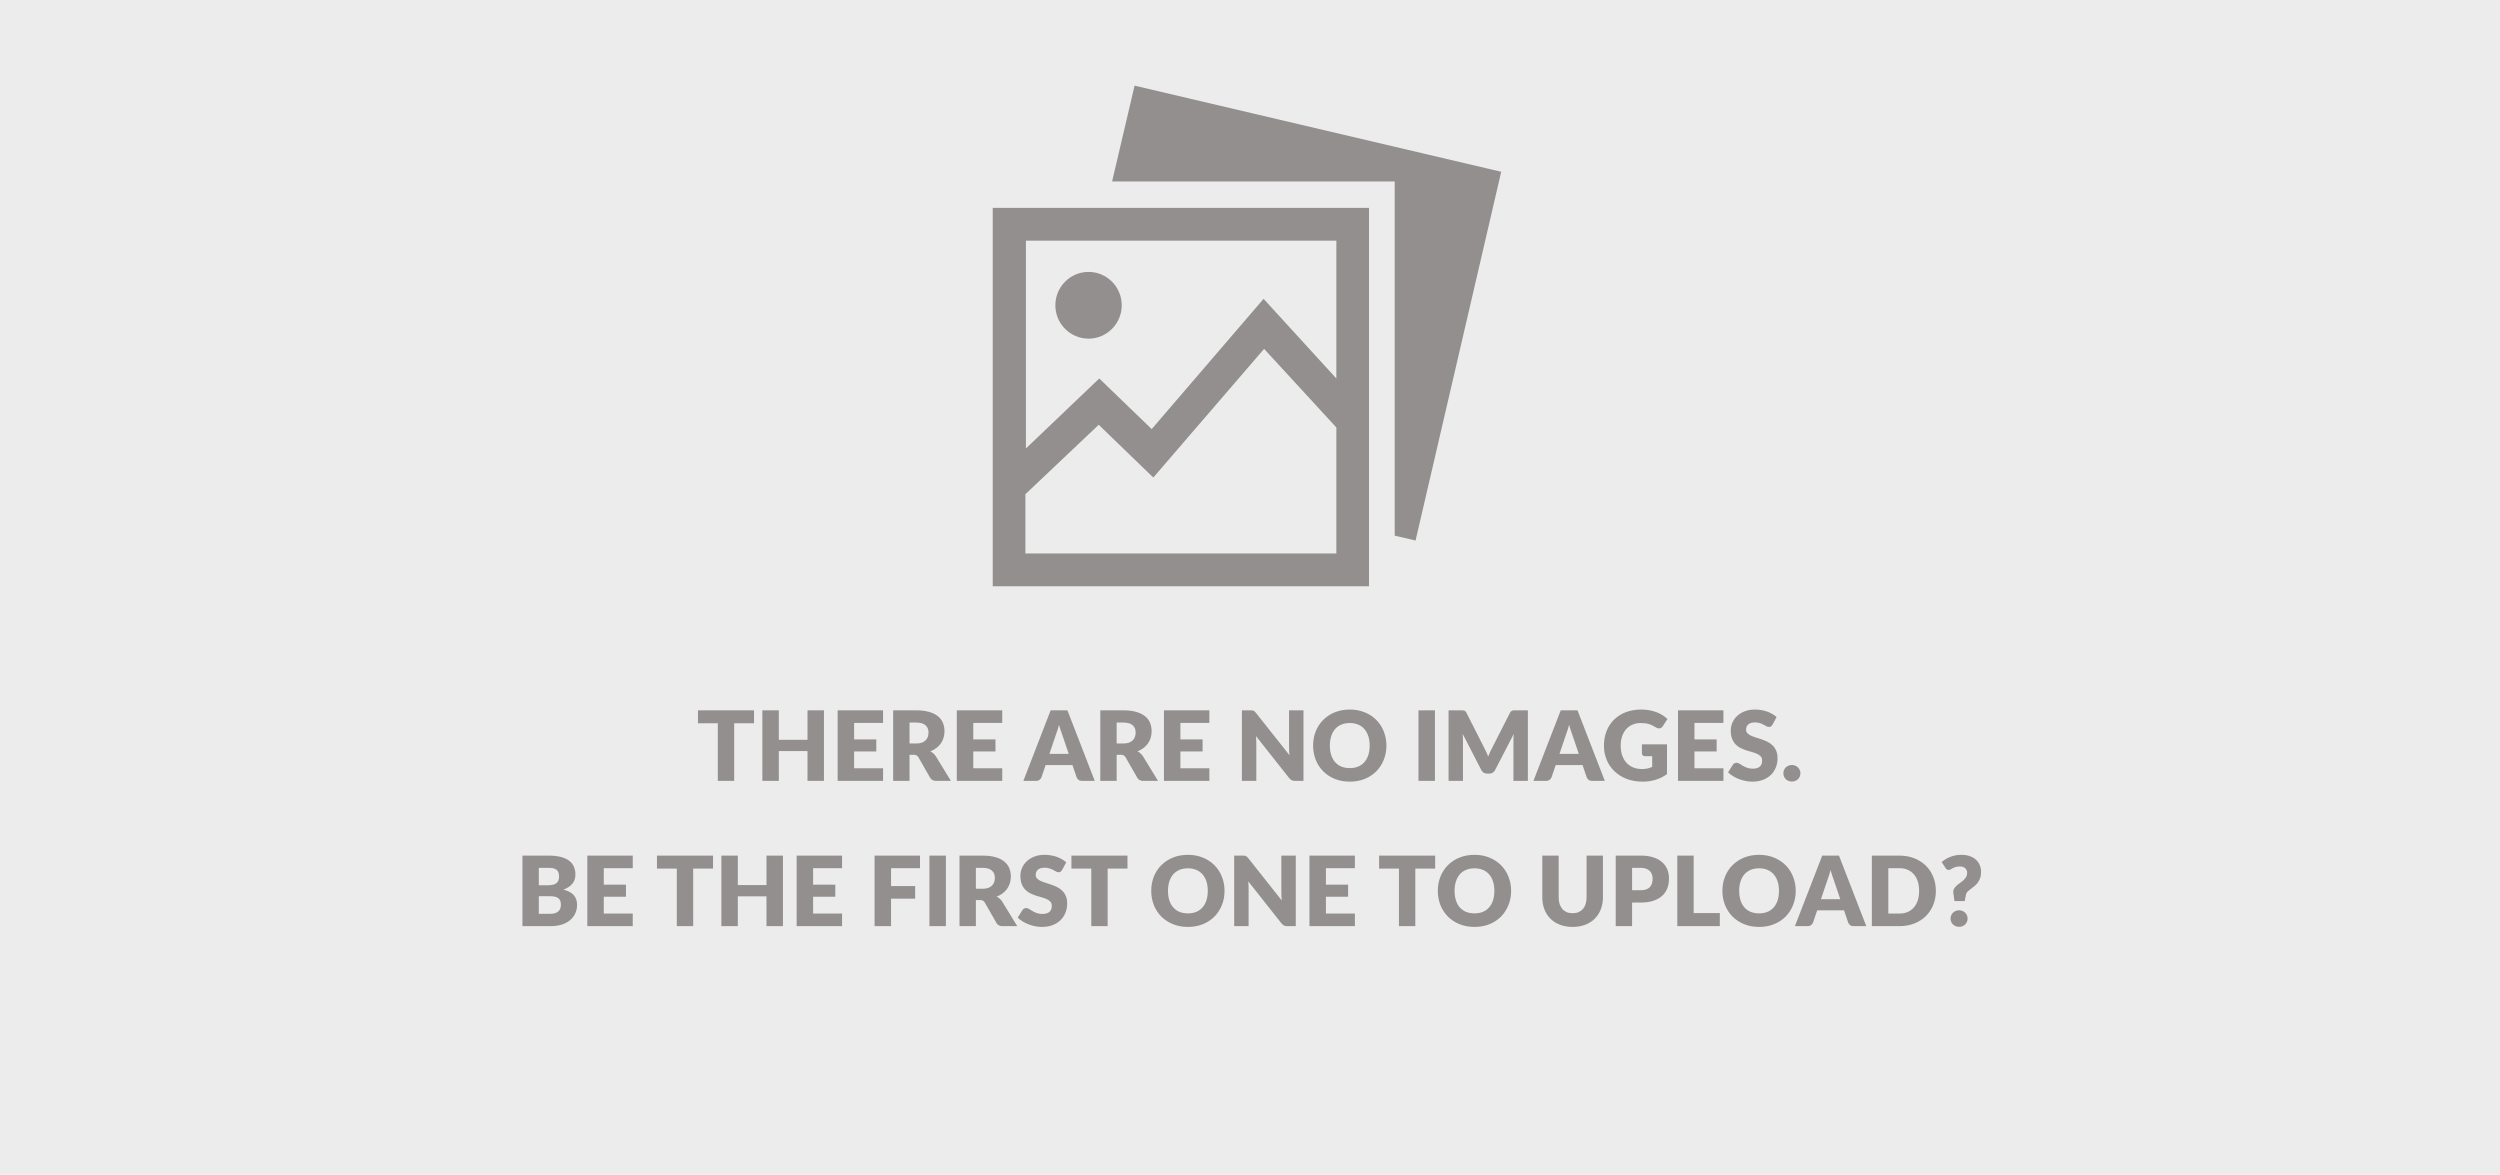
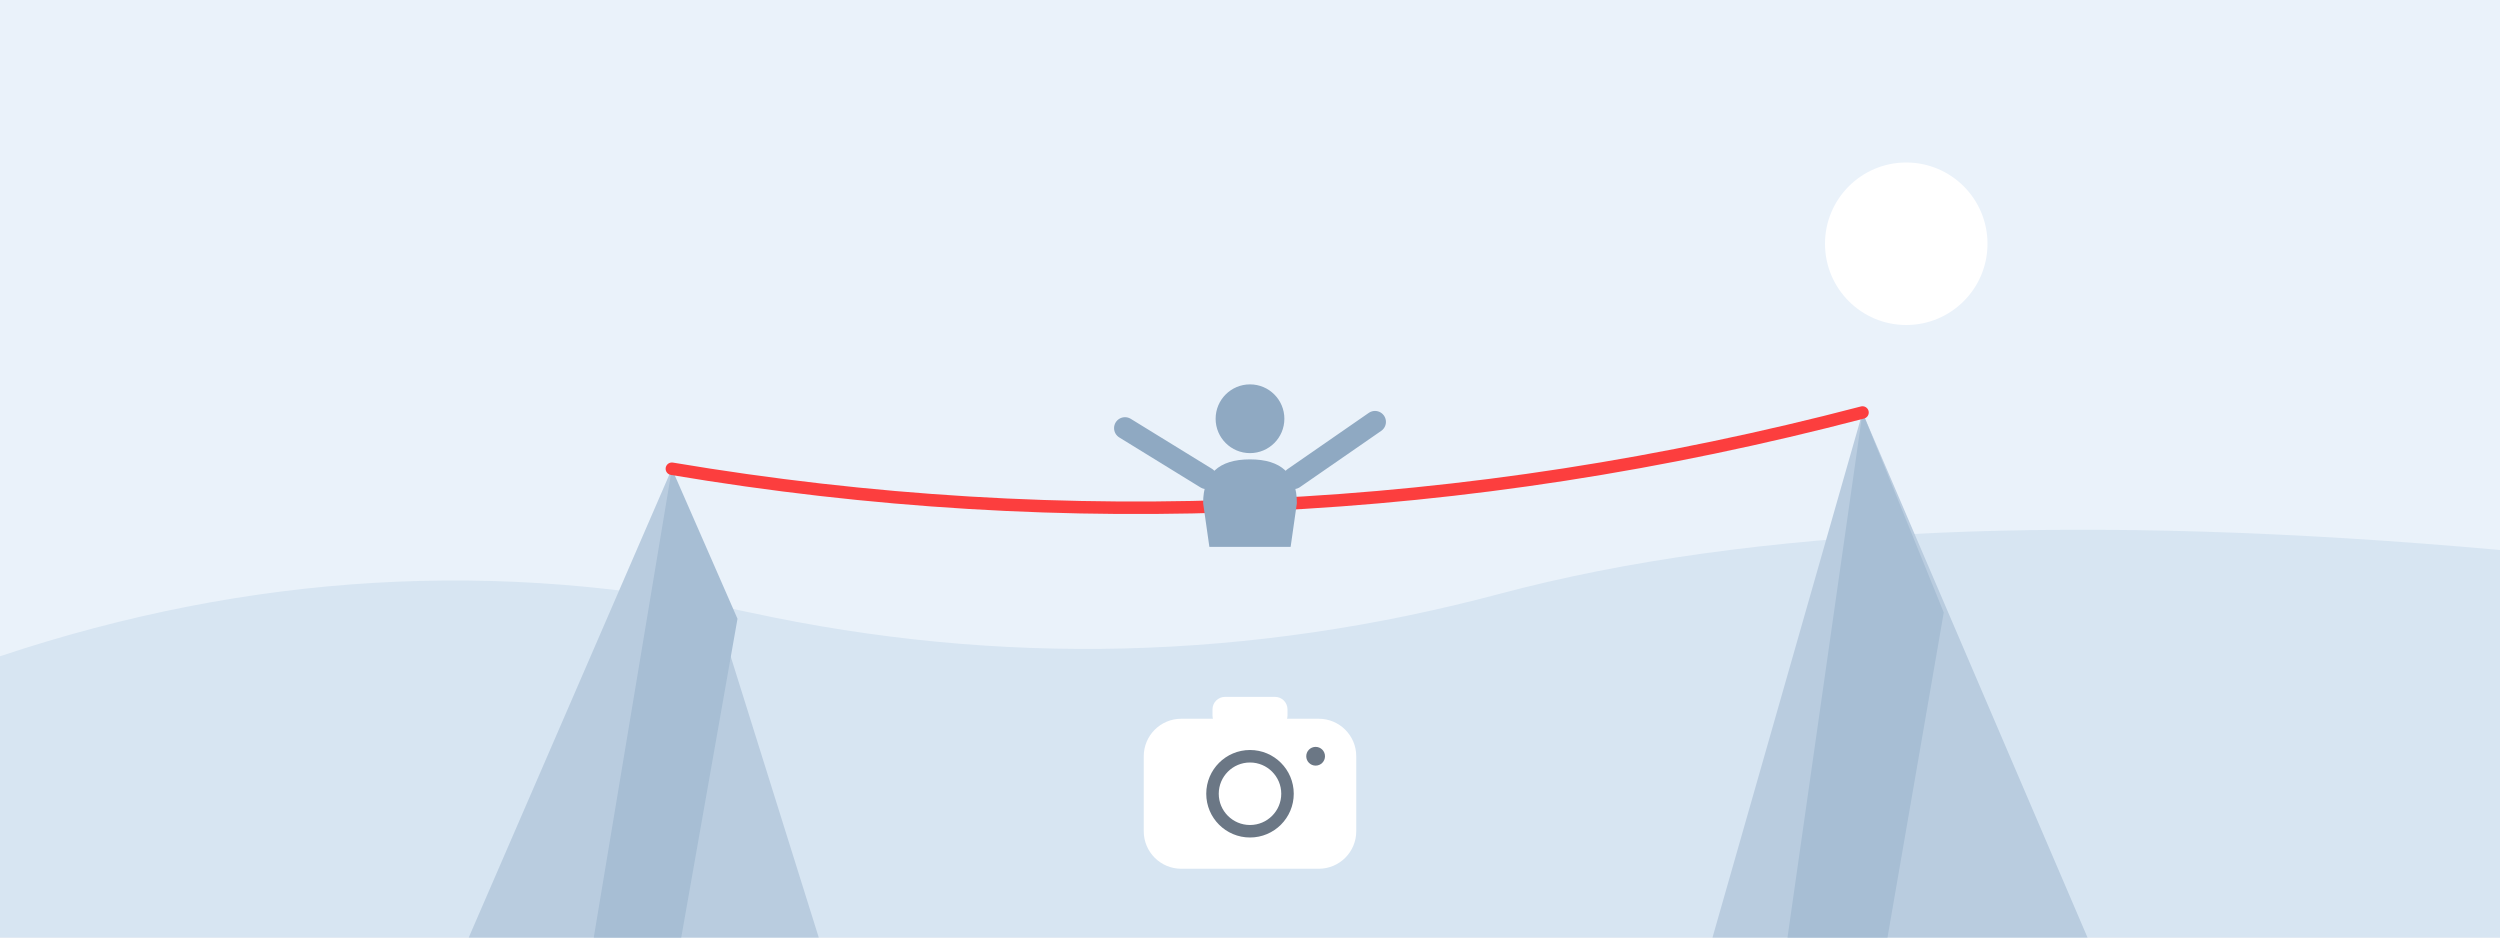
- <svg xmlns="http://www.w3.org/2000/svg" width="413" height="194" fill="none">
-   <g clip-path="url(#prefix__clip0_11_2)">
-     <path fill="#ECECEC" d="M0 0h413v194H0z" />
-     <g clip-path="url(#prefix__clip1_11_2)" fill="#938F8F">
-       <path d="M187.432 14.149l-3.714 15.829h46.686v58.515l3.448.8L248 28.377l-60.568-14.228z" />
-       <path d="M164 96.852h62.16V34.335H164v62.517zm5.394-57.092h51.372v22.765l-12.025-13.16-18.48 21.52-8.665-8.36-12.114 11.561V39.76h-.088zm0 41.885l12.113-11.471 9.019 8.714 18.303-21.254 11.937 12.984v20.81h-51.372v-9.783z" />
-       <path d="M185.309 50.431c0 3.045-2.454 5.514-5.482 5.514-3.027 0-5.482-2.469-5.482-5.514 0-3.044 2.455-5.513 5.482-5.513 3.028 0 5.482 2.468 5.482 5.513z" />
-     </g>
-     <path d="M124.567 119.488h-3.28V129h-2.704v-9.512h-3.28v-2.144h9.264v2.144zm11.55-2.144V129h-2.72v-4.928h-4.736V129h-2.72v-11.656h2.72v4.872h4.736v-4.872h2.72zm4.981 2.08v2.72h3.664v2h-3.664v2.776h4.784V129h-7.504v-11.656h7.504v2.08h-4.784zm10.244 3.4c.368 0 .68-.045.936-.136a1.74 1.74 0 00.64-.392c.165-.165.285-.357.36-.576.075-.224.112-.464.112-.72 0-.512-.168-.912-.504-1.2-.331-.288-.845-.432-1.544-.432h-1.088v3.456h1.088zm5.744 6.176h-2.448c-.453 0-.779-.171-.976-.512l-1.936-3.384a.901.901 0 00-.304-.312c-.112-.069-.272-.104-.48-.104h-.688V129h-2.704v-11.656h3.792c.843 0 1.56.088 2.152.264.597.171 1.083.411 1.456.72.379.309.653.675.824 1.096.171.421.256.88.256 1.376 0 .379-.051.736-.152 1.072a3.365 3.365 0 01-.448.936 3.411 3.411 0 01-.736.76 3.833 3.833 0 01-1 .552c.176.091.341.205.496.344.155.133.293.293.416.48l2.48 4.056zm3.7-9.576v2.72h3.664v2h-3.664v2.776h4.783V129h-7.503v-11.656h7.503v2.08h-4.783zm15.768 5.12l-1.08-3.192c-.08-.203-.166-.44-.256-.712a21.713 21.713 0 01-.272-.896 12.951 12.951 0 01-.512 1.624l-1.072 3.176h3.192zM180.85 129h-2.096c-.235 0-.424-.053-.568-.16a1.064 1.064 0 01-.328-.424l-.688-2.032h-4.432l-.688 2.032a1.001 1.001 0 01-.32.408.882.882 0 01-.56.176h-2.112l4.512-11.656h2.768L180.85 129zm4.711-6.176c.368 0 .68-.045.936-.136.261-.096.474-.227.64-.392.165-.165.285-.357.36-.576.074-.224.112-.464.112-.72 0-.512-.168-.912-.504-1.2-.331-.288-.846-.432-1.544-.432h-1.088v3.456h1.088zm5.744 6.176h-2.448c-.454 0-.779-.171-.976-.512l-1.936-3.384a.901.901 0 00-.304-.312c-.112-.069-.272-.104-.48-.104h-.688V129h-2.704v-11.656h3.792c.842 0 1.56.088 2.152.264.597.171 1.082.411 1.456.72.378.309.653.675.824 1.096.17.421.256.88.256 1.376 0 .379-.051.736-.152 1.072a3.393 3.393 0 01-.448.936 3.433 3.433 0 01-.736.76 3.85 3.85 0 01-1 .552c.176.091.341.205.496.344.154.133.293.293.416.48l2.48 4.056zm3.699-9.576v2.72h3.664v2h-3.664v2.776h4.784V129h-7.504v-11.656h7.504v2.08h-4.784zm20.331-2.08V129h-1.408c-.208 0-.384-.032-.528-.096a1.366 1.366 0 01-.416-.352l-5.496-6.952c.022.208.035.411.04.608.011.192.016.373.016.544V129h-2.384v-11.656h1.424c.118 0 .216.005.296.016a.69.69 0 01.216.064.646.646 0 01.184.12c.059.053.126.125.2.216l5.544 7a10.393 10.393 0 01-.072-1.248v-6.168h2.384zm13.702 5.824c0 .843-.147 1.627-.44 2.352a5.668 5.668 0 01-1.224 1.896 5.664 5.664 0 01-1.912 1.256c-.742.304-1.566.456-2.472.456-.907 0-1.734-.152-2.48-.456a5.739 5.739 0 01-1.92-1.256 5.767 5.767 0 01-1.232-1.896 6.313 6.313 0 01-.432-2.352c0-.843.144-1.627.432-2.352a5.67 5.67 0 011.232-1.888 5.739 5.739 0 011.92-1.256c.746-.304 1.573-.456 2.48-.456.906 0 1.73.155 2.472.464a5.664 5.664 0 011.912 1.256 5.575 5.575 0 011.224 1.888 6.2 6.2 0 01.44 2.344zm-2.768 0c0-.576-.075-1.093-.224-1.552a3.277 3.277 0 00-.648-1.176 2.753 2.753 0 00-1.024-.736 3.535 3.535 0 00-1.384-.256c-.523 0-.99.085-1.4.256-.406.171-.75.416-1.032.736a3.31 3.31 0 00-.64 1.176c-.15.459-.224.976-.224 1.552 0 .581.074 1.104.224 1.568.149.459.362.848.64 1.168.282.32.626.565 1.032.736.41.165.877.248 1.4.248.517 0 .978-.083 1.384-.248a2.753 2.753 0 001.024-.736c.282-.32.498-.709.648-1.168.149-.464.224-.987.224-1.568zM237.051 129h-2.72v-11.656h2.72V129zm15.353-11.656V129h-2.384v-6.704c0-.155.003-.323.008-.504.011-.181.027-.365.048-.552l-3.096 5.992a1.009 1.009 0 01-.392.424c-.16.096-.344.144-.552.144h-.368c-.208 0-.395-.048-.56-.144a1.024 1.024 0 01-.384-.424l-3.096-6.008c.016.192.029.381.04.568.011.181.016.349.016.504V129H239.3v-11.656h2.064c.117 0 .219.003.304.008a.774.774 0 01.24.048.48.48 0 01.184.128.828.828 0 01.168.232l3 5.912c.107.203.208.413.304.632.101.219.197.443.288.672.091-.235.184-.464.28-.688.101-.224.208-.437.32-.64l2.992-5.888a.966.966 0 01.16-.232.557.557 0 01.192-.128.759.759 0 01.232-.048 5.71 5.71 0 01.312-.008h2.064zm8.415 7.2l-1.08-3.192a14.62 14.62 0 01-.256-.712c-.09-.277-.181-.576-.272-.896a12.425 12.425 0 01-.512 1.624l-1.072 3.176h3.192zm4.296 4.456h-2.096c-.234 0-.424-.053-.568-.16a1.073 1.073 0 01-.328-.424l-.688-2.032h-4.432l-.688 2.032a.985.985 0 01-.32.408.88.88 0 01-.56.176h-2.112l4.512-11.656h2.768L265.115 129zm6.129-6.04h4.144v4.92a6.127 6.127 0 01-1.912.952 7.47 7.47 0 01-2.112.296c-.96 0-1.835-.149-2.624-.448a6.132 6.132 0 01-2.016-1.248 5.527 5.527 0 01-1.296-1.888 6.126 6.126 0 01-.456-2.376c0-.869.144-1.667.432-2.392a5.404 5.404 0 011.232-1.888 5.64 5.64 0 011.944-1.232c.762-.293 1.613-.44 2.552-.44.485 0 .941.04 1.368.12.426.08.818.189 1.176.328a5.372 5.372 0 011.792 1.12l-.784 1.192a.755.755 0 01-.48.344c-.192.043-.4-.005-.624-.144a7.185 7.185 0 00-.608-.328 3.384 3.384 0 00-.576-.232 3.83 3.83 0 00-.624-.128 6.059 6.059 0 00-.736-.04c-.507 0-.963.091-1.368.272a2.927 2.927 0 00-1.04.752 3.427 3.427 0 00-.656 1.176c-.155.453-.232.96-.232 1.52 0 .619.085 1.168.256 1.648.17.48.41.885.72 1.216.314.331.688.584 1.12.76.437.171.92.256 1.448.256.325 0 .618-.032.88-.096.266-.064.525-.149.776-.256v-1.768h-1.152c-.171 0-.304-.045-.4-.136a.453.453 0 01-.144-.344v-1.488zm8.682-3.536v2.72h3.664v2h-3.664v2.776h4.784V129h-7.504v-11.656h7.504v2.08h-4.784zm12.892.288a.979.979 0 01-.256.288.545.545 0 01-.336.096.872.872 0 01-.4-.112 16.02 16.02 0 00-.48-.264 3.634 3.634 0 00-.608-.256 2.374 2.374 0 00-.784-.12c-.507 0-.885.109-1.136.328-.245.213-.368.504-.368.872 0 .235.075.429.224.584.149.155.344.288.584.4.245.112.523.216.832.312.315.091.635.195.96.312.325.112.643.245.952.4.315.155.592.352.832.592.245.24.443.533.592.88.149.341.224.755.224 1.24 0 .539-.093 1.043-.28 1.512-.187.469-.459.88-.816 1.232a3.794 3.794 0 01-1.312.824c-.517.197-1.107.296-1.768.296-.363 0-.733-.037-1.112-.112a6.95 6.95 0 01-1.088-.312 6.576 6.576 0 01-.992-.488 4.242 4.242 0 01-.808-.624l.8-1.264a.776.776 0 01.248-.224.657.657 0 01.344-.096c.16 0 .32.051.48.152l.552.336c.208.123.445.235.712.336.267.101.581.152.944.152.491 0 .872-.107 1.144-.32.272-.219.408-.563.408-1.032 0-.272-.075-.493-.224-.664a1.718 1.718 0 00-.592-.424 5.24 5.24 0 00-.824-.296 30.289 30.289 0 01-.952-.28 7.825 7.825 0 01-.952-.384 3.197 3.197 0 01-.832-.6 2.899 2.899 0 01-.584-.928c-.149-.373-.224-.832-.224-1.376a3.306 3.306 0 011.04-2.392c.341-.325.76-.584 1.256-.776.496-.197 1.064-.296 1.704-.296.357 0 .704.029 1.04.088.341.053.664.136.968.248.304.107.587.237.848.392.267.149.504.32.712.512l-.672 1.256zm1.795 8.032c0-.192.035-.371.104-.536.075-.165.174-.309.296-.432a1.4 1.4 0 01.448-.288 1.38 1.38 0 01.56-.112c.198 0 .382.037.552.112.171.069.32.165.448.288.128.123.227.267.296.432.075.165.112.344.112.536 0 .192-.037.373-.112.544a1.276 1.276 0 01-.296.432 1.39 1.39 0 01-.448.288c-.17.069-.354.104-.552.104-.202 0-.389-.035-.56-.104a1.4 1.4 0 01-.448-.288 1.474 1.474 0 01-.296-.432 1.44 1.44 0 01-.104-.544zM90.916 150.96c.357 0 .648-.045.872-.136.229-.091.408-.208.536-.352.128-.144.216-.307.264-.488.048-.181.072-.365.072-.552 0-.213-.03-.405-.088-.576a.908.908 0 00-.288-.432 1.374 1.374 0 00-.536-.272 3.147 3.147 0 00-.848-.096h-1.888v2.904h1.904zm-1.904-7.592v2.88h1.408c.298 0 .568-.021.808-.064a1.64 1.64 0 00.608-.224.994.994 0 00.384-.44c.09-.187.136-.421.136-.704 0-.277-.035-.507-.104-.688a.987.987 0 00-.32-.448 1.345 1.345 0 00-.552-.24 3.705 3.705 0 00-.784-.072h-1.584zm1.584-2.024c.805 0 1.49.075 2.056.224.565.149 1.026.36 1.384.632.357.272.616.603.776.992.165.389.248.824.248 1.304 0 .261-.038.515-.112.76-.075.24-.192.467-.352.68-.16.208-.366.4-.616.576-.251.176-.552.328-.904.456.768.187 1.336.488 1.704.904.368.416.552.955.552 1.616 0 .496-.096.957-.288 1.384-.192.427-.475.8-.848 1.12-.368.315-.824.563-1.368.744-.544.176-1.166.264-1.864.264h-4.656v-11.656h4.288zm9.15 2.08v2.72h3.664v2h-3.664v2.776h4.784V153h-7.504v-11.656h7.504v2.08h-4.784zm18.047.064h-3.28V153h-2.704v-9.512h-3.28v-2.144h9.264v2.144zm11.55-2.144V153h-2.72v-4.928h-4.736V153h-2.72v-11.656h2.72v4.872h4.736v-4.872h2.72zm4.982 2.08v2.72h3.664v2h-3.664v2.776h4.784V153h-7.504v-11.656h7.504v2.08h-4.784zm12.875 0v2.952h3.984v2.088H147.2V153h-2.72v-11.656h7.504v2.08H147.2zm9.062 9.576h-2.72v-11.656h2.72V153zm6.041-6.176c.368 0 .68-.045.936-.136.261-.096.474-.227.64-.392.165-.165.285-.357.36-.576.074-.224.112-.464.112-.72 0-.512-.168-.912-.504-1.2-.331-.288-.846-.432-1.544-.432h-1.088v3.456h1.088zm5.744 6.176h-2.448c-.454 0-.779-.171-.976-.512l-1.936-3.384a.901.901 0 00-.304-.312c-.112-.069-.272-.104-.48-.104h-.688V153h-2.704v-11.656h3.792c.842 0 1.56.088 2.152.264.597.171 1.082.411 1.456.72.378.309.653.675.824 1.096.17.421.256.88.256 1.376 0 .379-.051.736-.152 1.072a3.393 3.393 0 01-.448.936 3.433 3.433 0 01-.736.76 3.85 3.85 0 01-1 .552c.176.091.341.205.496.344.154.133.293.293.416.48l2.48 4.056zm7.419-9.288a.979.979 0 01-.256.288.545.545 0 01-.336.096.875.875 0 01-.4-.112c-.138-.08-.298-.168-.48-.264a3.598 3.598 0 00-.608-.256 2.37 2.37 0 00-.784-.12c-.506 0-.885.109-1.136.328-.245.213-.368.504-.368.872 0 .235.075.429.224.584.15.155.344.288.584.4.246.112.523.216.832.312.315.091.635.195.96.312.326.112.643.245.952.4.315.155.592.352.832.592.246.24.443.533.592.88.15.341.224.755.224 1.24 0 .539-.093 1.043-.28 1.512-.186.469-.458.88-.816 1.232a3.794 3.794 0 01-1.312.824c-.517.197-1.106.296-1.768.296-.362 0-.733-.037-1.112-.112a6.95 6.95 0 01-1.088-.312 6.623 6.623 0 01-.992-.488 4.273 4.273 0 01-.808-.624l.8-1.264a.776.776 0 01.248-.224.66.66 0 01.344-.096c.16 0 .32.051.48.152l.552.336c.208.123.446.235.712.336.267.101.582.152.944.152.491 0 .872-.107 1.144-.32.272-.219.408-.563.408-1.032 0-.272-.074-.493-.224-.664a1.708 1.708 0 00-.592-.424 5.204 5.204 0 00-.824-.296 31.098 31.098 0 01-.952-.28 7.89 7.89 0 01-.952-.384 3.214 3.214 0 01-.832-.6 2.916 2.916 0 01-.584-.928c-.149-.373-.224-.832-.224-1.376a3.306 3.306 0 011.04-2.392c.342-.325.76-.584 1.256-.776.496-.197 1.064-.296 1.704-.296.358 0 .704.029 1.04.088.342.053.664.136.968.248.304.107.587.237.848.392.267.149.504.32.712.512l-.672 1.256zm10.796-.224h-3.28V153h-2.704v-9.512h-3.28v-2.144h9.264v2.144zm16.033 3.68c0 .843-.147 1.627-.44 2.352a5.668 5.668 0 01-1.224 1.896 5.664 5.664 0 01-1.912 1.256c-.742.304-1.566.456-2.472.456-.907 0-1.734-.152-2.48-.456a5.739 5.739 0 01-1.92-1.256 5.767 5.767 0 01-1.232-1.896 6.313 6.313 0 01-.432-2.352c0-.843.144-1.627.432-2.352a5.67 5.67 0 011.232-1.888 5.739 5.739 0 011.92-1.256c.746-.304 1.573-.456 2.48-.456.906 0 1.73.155 2.472.464a5.664 5.664 0 011.912 1.256 5.575 5.575 0 011.224 1.888 6.2 6.2 0 01.44 2.344zm-2.768 0c0-.576-.075-1.093-.224-1.552a3.277 3.277 0 00-.648-1.176 2.753 2.753 0 00-1.024-.736 3.535 3.535 0 00-1.384-.256c-.523 0-.99.085-1.4.256-.406.171-.75.416-1.032.736a3.31 3.31 0 00-.64 1.176c-.15.459-.224.976-.224 1.552 0 .581.074 1.104.224 1.568.149.459.362.848.64 1.168.282.32.626.565 1.032.736.41.165.877.248 1.4.248.517 0 .978-.083 1.384-.248a2.753 2.753 0 001.024-.736c.282-.32.498-.709.648-1.168.149-.464.224-.987.224-1.568zm14.535-5.824V153h-1.408c-.208 0-.384-.032-.528-.096a1.343 1.343 0 01-.416-.352l-5.496-6.952c.021.208.034.411.04.608.01.192.016.373.016.544V153h-2.384v-11.656h1.424c.117 0 .216.005.296.016a.69.69 0 01.216.064.66.66 0 01.184.12c.058.053.125.125.2.216l5.544 7a9.062 9.062 0 01-.056-.648 11.645 11.645 0 01-.016-.6v-6.168h2.384zm4.981 2.08v2.72h3.664v2h-3.664v2.776h4.784V153h-7.504v-11.656h7.504v2.08h-4.784zm18.047.064h-3.28V153h-2.704v-9.512h-3.28v-2.144h9.264v2.144zm12.548 3.68c0 .843-.146 1.627-.44 2.352a5.668 5.668 0 01-1.224 1.896 5.654 5.654 0 01-1.912 1.256c-.741.304-1.565.456-2.472.456-.906 0-1.733-.152-2.48-.456a5.759 5.759 0 01-1.92-1.256 5.783 5.783 0 01-1.232-1.896 6.313 6.313 0 01-.432-2.352c0-.843.144-1.627.432-2.352a5.686 5.686 0 011.232-1.888 5.759 5.759 0 011.92-1.256c.747-.304 1.574-.456 2.48-.456.907 0 1.731.155 2.472.464a5.654 5.654 0 011.912 1.256 5.575 5.575 0 011.224 1.888 6.18 6.18 0 01.44 2.344zm-2.768 0c0-.576-.074-1.093-.224-1.552a3.247 3.247 0 00-.648-1.176 2.737 2.737 0 00-1.024-.736 3.529 3.529 0 00-1.384-.256c-.522 0-.989.085-1.4.256a2.823 2.823 0 00-1.032.736c-.277.32-.49.712-.64 1.176a5.013 5.013 0 00-.224 1.552c0 .581.075 1.104.224 1.568.15.459.363.848.64 1.168.283.32.627.565 1.032.736.411.165.878.248 1.4.248.518 0 .979-.083 1.384-.248a2.737 2.737 0 001.024-.736c.283-.32.499-.709.648-1.168.15-.464.224-.987.224-1.568zm12.927 3.696c.362 0 .685-.059.968-.176.288-.123.53-.296.728-.52.197-.224.346-.496.448-.816.106-.325.16-.693.16-1.104v-6.904h2.704v6.904c0 .715-.118 1.371-.352 1.968a4.38 4.38 0 01-.992 1.544 4.5 4.5 0 01-1.576 1.008c-.619.24-1.315.36-2.088.36-.779 0-1.478-.12-2.096-.36a4.491 4.491 0 01-1.576-1.008 4.366 4.366 0 01-.992-1.544 5.43 5.43 0 01-.344-1.968v-6.904h2.704v6.896c0 .411.05.779.152 1.104.106.32.258.595.456.824.197.224.437.397.72.52.288.117.613.176.976.176zm11.232-3.8c.704 0 1.211-.168 1.52-.504.309-.336.464-.805.464-1.408 0-.267-.04-.509-.12-.728a1.564 1.564 0 00-.984-.928 2.697 2.697 0 00-.88-.128h-1.408v3.696h1.408zm0-5.72c.821 0 1.525.099 2.112.296.592.192 1.077.459 1.456.8.384.341.667.744.848 1.208.181.464.272.965.272 1.504 0 .581-.093 1.115-.28 1.6a3.22 3.22 0 01-.856 1.248c-.384.347-.872.619-1.464.816-.587.192-1.283.288-2.088.288h-1.408V153h-2.704v-11.656h4.112zm13.084 9.496V153h-7.024v-11.656h2.704v9.496h4.32zm12.541-3.672c0 .843-.147 1.627-.44 2.352a5.668 5.668 0 01-1.224 1.896 5.654 5.654 0 01-1.912 1.256c-.741.304-1.565.456-2.472.456s-1.733-.152-2.48-.456a5.739 5.739 0 01-1.92-1.256 5.767 5.767 0 01-1.232-1.896 6.313 6.313 0 01-.432-2.352c0-.843.144-1.627.432-2.352a5.67 5.67 0 011.232-1.888 5.739 5.739 0 011.92-1.256c.747-.304 1.573-.456 2.48-.456s1.731.155 2.472.464a5.654 5.654 0 011.912 1.256 5.575 5.575 0 011.224 1.888 6.2 6.2 0 01.44 2.344zm-2.768 0c0-.576-.075-1.093-.224-1.552a3.247 3.247 0 00-.648-1.176 2.745 2.745 0 00-1.024-.736 3.532 3.532 0 00-1.384-.256c-.523 0-.989.085-1.4.256a2.823 2.823 0 00-1.032.736c-.277.32-.491.712-.64 1.176a5.013 5.013 0 00-.224 1.552c0 .581.075 1.104.224 1.568.149.459.363.848.64 1.168.283.32.627.565 1.032.736a3.73 3.73 0 001.4.248c.517 0 .979-.083 1.384-.248a2.745 2.745 0 001.024-.736c.283-.32.499-.709.648-1.168.149-.464.224-.987.224-1.568zm10.129 1.376l-1.08-3.192c-.08-.203-.166-.44-.256-.712a21.713 21.713 0 01-.272-.896 12.951 12.951 0 01-.512 1.624l-1.072 3.176h3.192zm4.296 4.456h-2.096c-.235 0-.424-.053-.568-.16a1.064 1.064 0 01-.328-.424l-.688-2.032h-4.432l-.688 2.032a1.001 1.001 0 01-.32.408.882.882 0 01-.56.176h-2.112l4.512-11.656h2.768L308.311 153zm11.495-5.832a6.1 6.1 0 01-.44 2.336 5.465 5.465 0 01-1.224 1.848 5.648 5.648 0 01-1.912 1.216c-.742.288-1.566.432-2.472.432h-4.528v-11.656h4.528c.906 0 1.73.147 2.472.44a5.648 5.648 0 011.912 1.216 5.35 5.35 0 011.224 1.848c.293.709.44 1.483.44 2.32zm-2.768 0c0-.576-.075-1.096-.224-1.56a3.277 3.277 0 00-.648-1.176 2.718 2.718 0 00-1.024-.744 3.447 3.447 0 00-1.384-.264h-1.808v7.496h1.808c.517 0 .978-.085 1.384-.256a2.83 2.83 0 001.024-.744c.282-.325.498-.72.648-1.184.149-.464.224-.987.224-1.568zm3.723-4.76c.198-.165.411-.32.64-.464.235-.144.486-.269.752-.376a4.941 4.941 0 011.856-.352c.502 0 .952.067 1.352.2.406.133.75.325 1.032.576.283.245.499.544.648.896.155.347.232.733.232 1.16 0 .405-.056.757-.168 1.056a2.948 2.948 0 01-.424.768c-.17.219-.36.408-.568.568-.202.16-.397.309-.584.448a4.838 4.838 0 00-.48.4.92.92 0 00-.256.448l-.224 1.12h-1.696l-.176-1.288c-.042-.261-.016-.488.08-.68.096-.197.227-.373.392-.528.171-.16.36-.309.568-.448.208-.144.403-.296.584-.456.182-.165.334-.347.456-.544.128-.203.192-.443.192-.72 0-.32-.106-.573-.32-.76-.208-.192-.496-.288-.864-.288-.282 0-.52.029-.712.088a2.84 2.84 0 00-.488.2c-.133.069-.25.133-.352.192a.596.596 0 01-.304.088.552.552 0 01-.512-.296l-.656-1.008zm1.472 9.336c0-.192.035-.371.104-.536.075-.165.174-.309.296-.432a1.4 1.4 0 01.448-.288 1.38 1.38 0 01.56-.112c.198 0 .382.037.552.112.171.069.32.165.448.288.128.123.227.267.296.432.075.165.112.344.112.536 0 .192-.037.373-.112.544a1.276 1.276 0 01-.296.432 1.39 1.39 0 01-.448.288c-.17.069-.354.104-.552.104-.202 0-.389-.035-.56-.104a1.4 1.4 0 01-.448-.288 1.474 1.474 0 01-.296-.432 1.44 1.44 0 01-.104-.544z" fill="#938F8F" />
+ <svg xmlns="http://www.w3.org/2000/svg" viewBox="0 0 800 300" preserveAspectRatio="xMidYMid slice" role="img" aria-label="No photo yet">
+   <rect width="800" height="300" fill="#EAF2FA" />
+   <circle cx="610" cy="78" r="26" fill="#FFFFFF" />
+   <path d="M0 210 Q120 170 240 196 T480 190 T800 176 V300 H0Z" fill="#D7E5F2" />
+   <path d="M150 300 L215 150 L262 300Z" fill="#B9CCDF" />
+   <path d="M190 300 L215 150 L236 198 L218 300Z" fill="#A7BED4" />
+   <path d="M548 300 L596 132 L668 300Z" fill="#B9CCDF" />
+   <path d="M596 132 L622 196 L604 300 L572 300Z" fill="#A7BED4" />
+   <path d="M215 150 Q405 182 596 132" stroke="#FC3E3E" stroke-width="4" fill="none" stroke-linecap="round" />
+   <g transform="translate(400 161)">
+     <circle cx="0" cy="-27" r="11" fill="#8FA9C2" />
+     <path d="M-15 0 Q-15 -14 0 -14 Q15 -14 15 0 L13 14 L-13 14Z" fill="#8FA9C2" />
+     <path d="M-14 -8 L-40 -24 M14 -8 L40 -26" stroke="#8FA9C2" stroke-width="7" stroke-linecap="round" />
  </g>
-   <defs>
-     <clipPath id="prefix__clip0_11_2">
-       <path fill="#fff" d="M0 0h413v194H0z" />
-     </clipPath>
-     <clipPath id="prefix__clip1_11_2">
-       <path fill="#fff" transform="translate(164 14)" d="M0 0h84v83H0z" />
-     </clipPath>
-   </defs>
+   <g transform="translate(366 230)">
+     <rect width="68" height="48" rx="12" fill="#FFFFFF" />
+     <rect x="22" y="-7" width="24" height="10" rx="4" fill="#FFFFFF" />
+     <circle cx="34" cy="24" r="12" fill="none" stroke="#6B7785" stroke-width="4" />
+     <circle cx="55" cy="12" r="3" fill="#6B7785" />
+   </g>
</svg>
